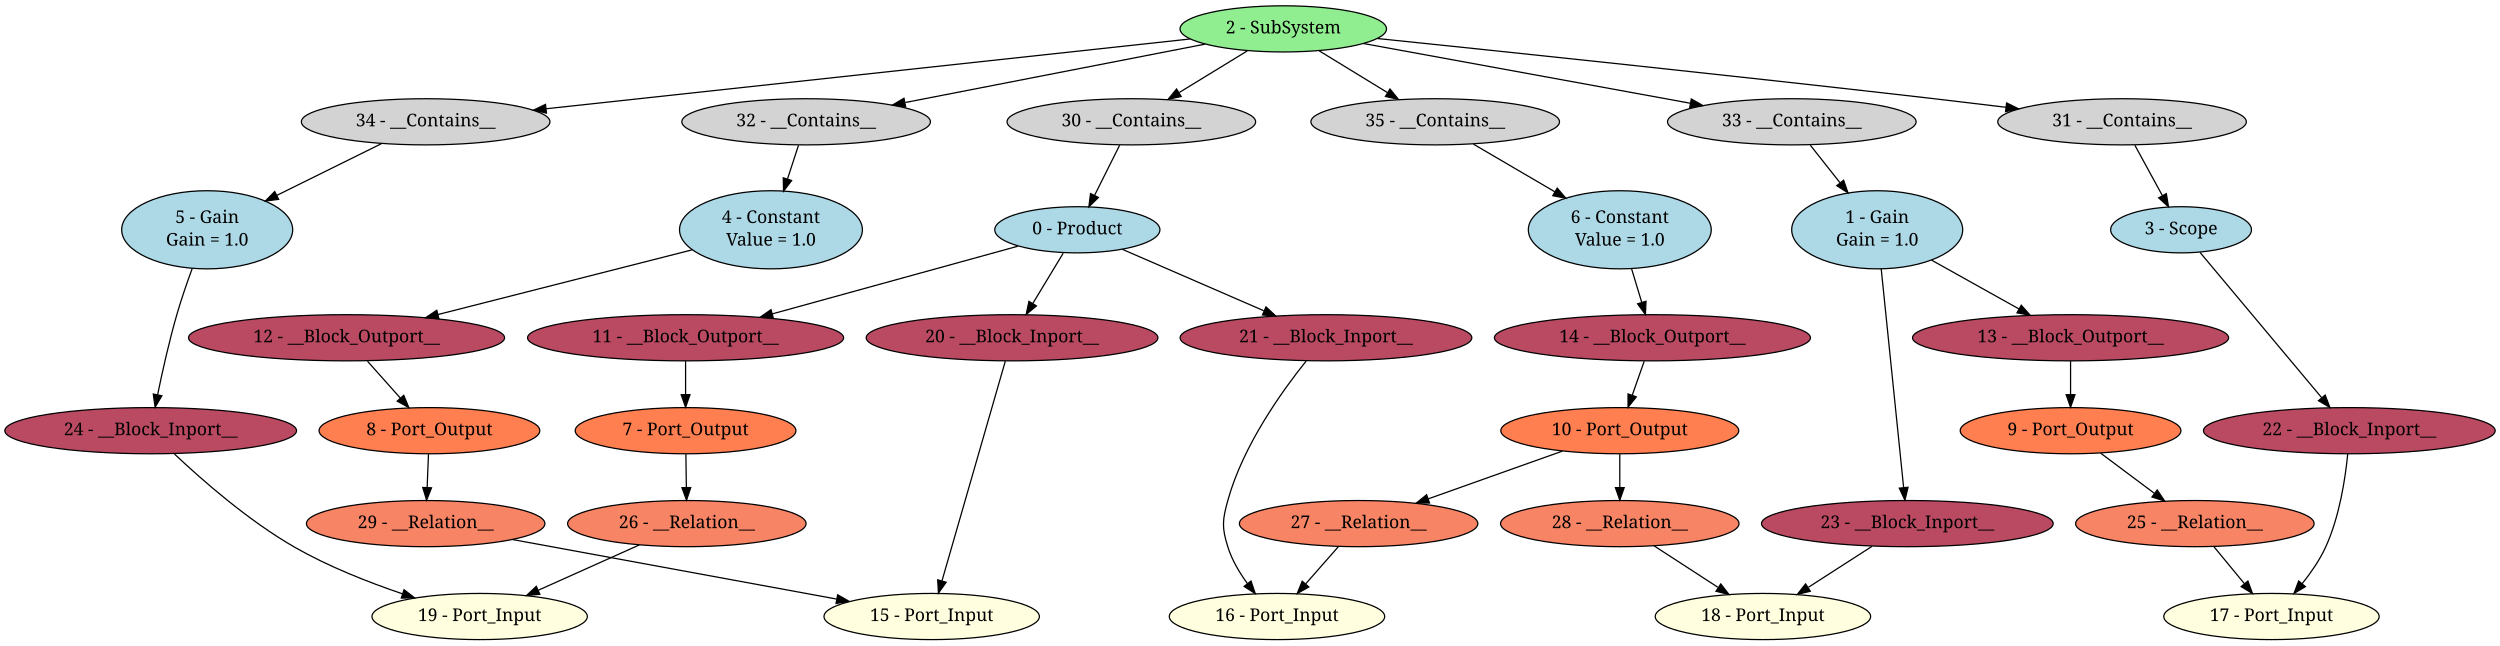
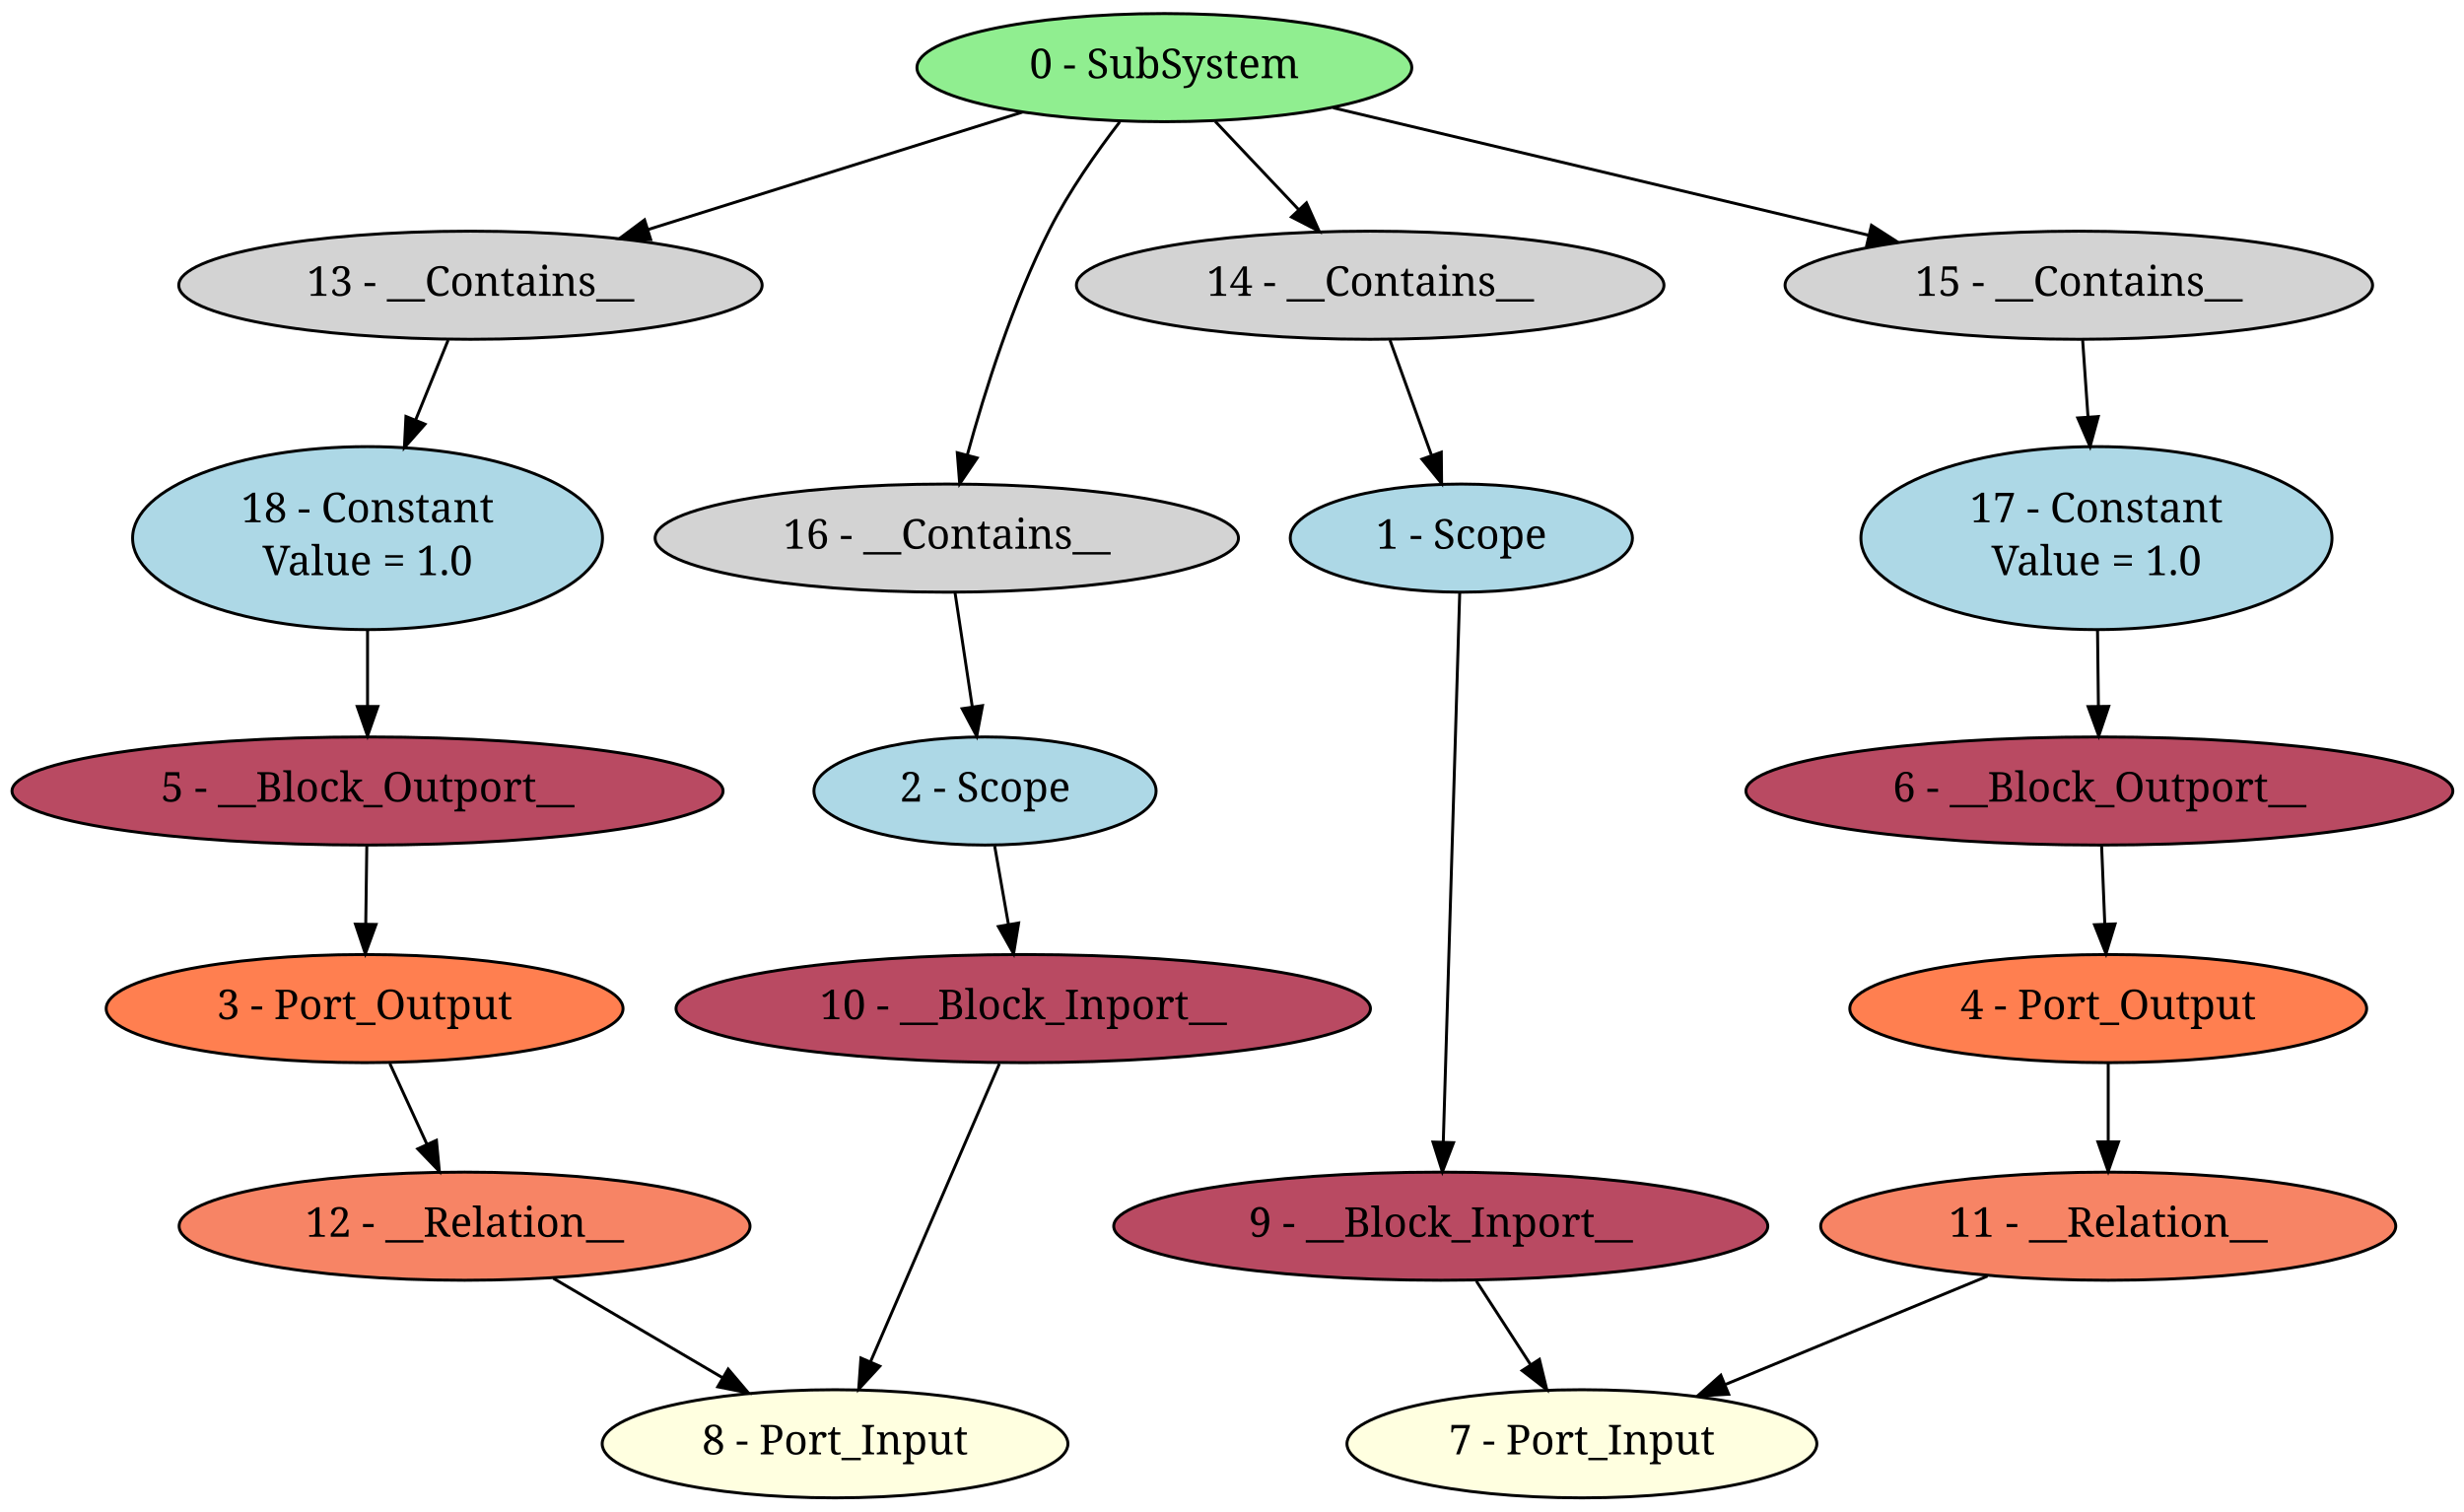
- <svg xmlns="http://www.w3.org/2000/svg" width="1991pt" height="514pt" viewBox="0.00 0.00 1991.00 514.00">
+ <svg xmlns="http://www.w3.org/2000/svg" width="838pt" height="514pt" viewBox="0.00 0.00 838.00 514.00">
  <g id="graph1" class="graph" transform="scale(1 1) rotate(0) translate(4 510)">
-     <polygon fill="white" stroke="white" points="-4,5 -4,-510 1988,-510 1988,5 -4,5" />
+     <polygon fill="white" stroke="white" points="-4,5 -4,-510 835,-510 835,5 -4,5" />
    <g id="node1" class="node">
-       <ellipse fill="lightblue" stroke="black" cx="854" cy="-327" rx="65.761" ry="18.385" />
-       <text text-anchor="middle" x="854" y="-323.4" font-family="Times Roman,serif" font-size="14.00">0 - Product</text>
+       <ellipse fill="lightgreen" stroke="black" cx="392" cy="-487" rx="84.146" ry="18.385" />
+       <text text-anchor="middle" x="392" y="-483.4" font-family="Times Roman,serif" font-size="14.00">0 - SubSystem</text>
+     </g>
+     <g id="node14" class="node">
+       <ellipse fill="lightgray" stroke="black" cx="156" cy="-413" rx="99.201" ry="18.385" />
+       <text text-anchor="middle" x="156" y="-409.4" font-family="Times Roman,serif" font-size="14.00">13 - __Contains__</text>
+     </g>
+     <g id="edge8" class="edge">
+       <path fill="none" stroke="black" d="M343.672,-471.846C306.874,-460.308 255.992,-444.354 216.491,-431.968" />
+       <polygon fill="black" stroke="black" points="217.299,-428.553 206.709,-428.9 215.204,-435.232 217.299,-428.553" />
+     </g>
+     <g id="node15" class="node">
+       <ellipse fill="lightgray" stroke="black" cx="462" cy="-413" rx="99.91" ry="18.385" />
+       <text text-anchor="middle" x="462" y="-409.4" font-family="Times Roman,serif" font-size="14.00">14 - __Contains__</text>
+     </g>
+     <g id="edge6" class="edge">
+       <path fill="none" stroke="black" d="M409.303,-468.708C417.885,-459.636 428.393,-448.527 437.762,-438.623" />
+       <polygon fill="black" stroke="black" points="440.324,-441.008 444.653,-431.338 435.238,-436.198 440.324,-441.008" />
+     </g>
+     <g id="node16" class="node">
+       <ellipse fill="lightgray" stroke="black" cx="703" cy="-413" rx="99.91" ry="18.385" />
+       <text text-anchor="middle" x="703" y="-409.4" font-family="Times Roman,serif" font-size="14.00">15 - __Contains__</text>
+     </g>
+     <g id="edge4" class="edge">
+       <path fill="none" stroke="black" d="M449.405,-473.341C500.708,-461.134 576.089,-443.198 631.333,-430.053" />
+       <polygon fill="black" stroke="black" points="632.485,-433.376 641.404,-427.656 630.865,-426.566 632.485,-433.376" />
+     </g>
+     <g id="node17" class="node">
+       <ellipse fill="lightgray" stroke="black" cx="318" cy="-327" rx="99.201" ry="18.385" />
+       <text text-anchor="middle" x="318" y="-323.4" font-family="Times Roman,serif" font-size="14.00">16 - __Contains__</text>
+     </g>
+     <g id="edge2" class="edge">
+       <path fill="none" stroke="black" d="M376.822,-468.537C368.92,-458.254 359.564,-444.946 353,-432 340.454,-407.257 330.927,-377.026 325.004,-355.368" />
+       <polygon fill="black" stroke="black" points="328.331,-354.257 322.389,-345.485 321.564,-356.048 328.331,-354.257" />
+     </g>
+     <g id="node2" class="node">
+       <ellipse fill="lightblue" stroke="black" cx="493" cy="-327" rx="58.188" ry="18.385" />
+       <text text-anchor="middle" x="493" y="-323.4" font-family="Times Roman,serif" font-size="14.00">1 - Scope</text>
+     </g>
+     <g id="node10" class="node">
+       <ellipse fill="#b94a62" stroke="black" cx="486" cy="-93" rx="111.222" ry="18.385" />
+       <text text-anchor="middle" x="486" y="-89.4" font-family="Times Roman,serif" font-size="14.00">9 - __Block_Inport__</text>
+     </g>
+     <g id="edge22" class="edge">
+       <path fill="none" stroke="black" d="M492.439,-308.246C491.217,-267.412 488.31,-170.229 486.857,-121.659" />
+       <polygon fill="black" stroke="black" points="490.352,-121.409 486.554,-111.518 483.355,-121.618 490.352,-121.409" />
+     </g>
+     <g id="node3" class="node">
+       <ellipse fill="lightblue" stroke="black" cx="331" cy="-241" rx="58.188" ry="18.385" />
+       <text text-anchor="middle" x="331" y="-237.4" font-family="Times Roman,serif" font-size="14.00">2 - Scope</text>
+     </g>
+     <g id="node11" class="node">
+       <ellipse fill="#b94a62" stroke="black" cx="344" cy="-167" rx="118.087" ry="18.385" />
+       <text text-anchor="middle" x="344" y="-163.4" font-family="Times Roman,serif" font-size="14.00">10 - __Block_Inport__</text>
+     </g>
+     <g id="edge24" class="edge">
+       <path fill="none" stroke="black" d="M334.28,-222.327C335.697,-214.264 337.386,-204.648 338.956,-195.711" />
+       <polygon fill="black" stroke="black" points="342.437,-196.122 340.721,-185.667 335.543,-194.911 342.437,-196.122" />
+     </g>
+     <g id="node4" class="node">
+       <ellipse fill="coral" stroke="black" cx="120" cy="-167" rx="87.889" ry="18.385" />
+       <text text-anchor="middle" x="120" y="-163.4" font-family="Times Roman,serif" font-size="14.00">3 - Port_Output</text>
+     </g>
+     <g id="node13" class="node">
+       <ellipse fill="#f78465" stroke="black" cx="154" cy="-93" rx="97.08" ry="18.385" />
+       <text text-anchor="middle" x="154" y="-89.4" font-family="Times Roman,serif" font-size="14.00">12 - __Relation__</text>
+     </g>
+     <g id="edge10" class="edge">
+       <path fill="none" stroke="black" d="M128.58,-148.327C132.405,-140.001 136.991,-130.019 141.209,-120.84" />
+       <polygon fill="black" stroke="black" points="144.428,-122.215 145.423,-111.667 138.068,-119.293 144.428,-122.215" />
+     </g>
+     <g id="node5" class="node">
+       <ellipse fill="coral" stroke="black" cx="713" cy="-167" rx="87.889" ry="18.385" />
+       <text text-anchor="middle" x="713" y="-163.4" font-family="Times Roman,serif" font-size="14.00">4 - Port_Output</text>
    </g>
    <g id="node12" class="node">
-       <ellipse fill="#b94a62" stroke="black" cx="542" cy="-241" rx="125.865" ry="18.385" />
-       <text text-anchor="middle" x="542" y="-237.4" font-family="Times Roman,serif" font-size="14.00">11 - __Block_Outport__</text>
+       <ellipse fill="#f78465" stroke="black" cx="713" cy="-93" rx="97.789" ry="18.385" />
+       <text text-anchor="middle" x="713" y="-89.4" font-family="Times Roman,serif" font-size="14.00">11 - __Relation__</text>
    </g>
-     <g id="edge2" class="edge">
-       <path fill="none" stroke="black" d="M806.614,-313.938C754.536,-299.584 670.399,-276.392 611,-260.019" />
-       <polygon fill="black" stroke="black" points="611.891,-256.634 601.32,-257.351 610.03,-263.383 611.891,-256.634" />
+     <g id="edge12" class="edge">
+       <path fill="none" stroke="black" d="M713,-148.327C713,-140.264 713,-130.648 713,-121.711" />
+       <polygon fill="black" stroke="black" points="716.5,-121.667 713,-111.667 709.5,-121.667 716.5,-121.667" />
    </g>
-     <g id="node21" class="node">
-       <ellipse fill="#b94a62" stroke="black" cx="802" cy="-241" rx="116.172" ry="18.385" />
-       <text text-anchor="middle" x="802" y="-237.4" font-family="Times Roman,serif" font-size="14.00">20 - __Block_Inport__</text>
+     <g id="node6" class="node">
+       <ellipse fill="#b94a62" stroke="black" cx="121" cy="-241" rx="120.915" ry="18.385" />
+       <text text-anchor="middle" x="121" y="-237.4" font-family="Times Roman,serif" font-size="14.00">5 - __Block_Outport__</text>
    </g>
-     <g id="edge50" class="edge">
-       <path fill="none" stroke="black" d="M842.717,-308.339C835.63,-296.619 826.368,-281.301 818.469,-268.237" />
-       <polygon fill="black" stroke="black" points="821.431,-266.371 813.261,-259.624 815.44,-269.993 821.431,-266.371" />
+     <g id="edge14" class="edge">
+       <path fill="none" stroke="black" d="M120.748,-222.327C120.639,-214.264 120.509,-204.648 120.388,-195.711" />
+       <polygon fill="black" stroke="black" points="123.887,-195.619 120.252,-185.667 116.888,-195.714 123.887,-195.619" />
    </g>
-     <g id="node22" class="node">
-       <ellipse fill="#b94a62" stroke="black" cx="1052" cy="-241" rx="116.172" ry="18.385" />
-       <text text-anchor="middle" x="1052" y="-237.4" font-family="Times Roman,serif" font-size="14.00">21 - __Block_Inport__</text>
-     </g>
-     <g id="edge52" class="edge">
-       <path fill="none" stroke="black" d="M889.856,-311.426C921.332,-297.755 967.424,-277.735 1002.43,-262.531" />
-       <polygon fill="black" stroke="black" points="1004.21,-265.575 1011.98,-258.38 1001.42,-259.154 1004.21,-265.575" />
-     </g>
-     <g id="node2" class="node">
-       <ellipse fill="lightblue" stroke="black" cx="1491" cy="-327" rx="68.089" ry="31.113" />
-       <text text-anchor="middle" x="1491" y="-332.4" font-family="Times Roman,serif" font-size="14.00">1 - Gain</text>
-       <text text-anchor="middle" x="1491" y="-314.4" font-family="Times Roman,serif" font-size="14.00"> Gain = 1.0</text>
-     </g>
-     <g id="node14" class="node">
-       <ellipse fill="#b94a62" stroke="black" cx="1645" cy="-241" rx="125.865" ry="18.385" />
-       <text text-anchor="middle" x="1645" y="-237.4" font-family="Times Roman,serif" font-size="14.00">13 - __Block_Outport__</text>
-     </g>
-     <g id="edge4" class="edge">
-       <path fill="none" stroke="black" d="M1534.31,-302.815C1556.1,-290.644 1582.39,-275.966 1603.87,-263.968" />
-       <polygon fill="black" stroke="black" points="1605.73,-266.937 1612.76,-259.006 1602.32,-260.825 1605.73,-266.937" />
-     </g>
-     <g id="node24" class="node">
-       <ellipse fill="#b94a62" stroke="black" cx="1515" cy="-93" rx="116.172" ry="18.385" />
-       <text text-anchor="middle" x="1515" y="-89.4" font-family="Times Roman,serif" font-size="14.00">23 - __Block_Inport__</text>
-     </g>
-     <g id="edge56" class="edge">
-       <path fill="none" stroke="black" d="M1494.19,-295.927C1498.86,-250.331 1507.52,-165.931 1512.05,-121.717" />
-       <polygon fill="black" stroke="black" points="1515.55,-121.949 1513.09,-111.644 1508.59,-121.234 1515.55,-121.949" />
-     </g>
-     <g id="node3" class="node">
-       <ellipse fill="lightgreen" stroke="black" cx="1018" cy="-487" rx="82.23" ry="18.385" />
-       <text text-anchor="middle" x="1018" y="-483.4" font-family="Times Roman,serif" font-size="14.00">2 - SubSystem</text>
-     </g>
-     <g id="node31" class="node">
-       <ellipse fill="lightgray" stroke="black" cx="897" cy="-413" rx="98.995" ry="18.385" />
-       <text text-anchor="middle" x="897" y="-409.4" font-family="Times Roman,serif" font-size="14.00">30 - __Contains__</text>
+     <g id="node7" class="node">
+       <ellipse fill="#b94a62" stroke="black" cx="710" cy="-241" rx="120.208" ry="18.385" />
+       <text text-anchor="middle" x="710" y="-237.4" font-family="Times Roman,serif" font-size="14.00">6 - __Block_Outport__</text>
    </g>
    <g id="edge16" class="edge">
-       <path fill="none" stroke="black" d="M989.325,-469.463C973.137,-459.563 952.701,-447.065 935.173,-436.346" />
-       <polygon fill="black" stroke="black" points="936.667,-433.157 926.31,-430.925 933.015,-439.128 936.667,-433.157" />
+       <path fill="none" stroke="black" d="M710.757,-222.327C711.084,-214.264 711.474,-204.648 711.836,-195.711" />
+       <polygon fill="black" stroke="black" points="715.335,-195.801 712.243,-185.667 708.341,-195.517 715.335,-195.801" />
    </g>
-     <g id="node32" class="node">
-       <ellipse fill="lightgray" stroke="black" cx="1686" cy="-413" rx="98.995" ry="18.385" />
-       <text text-anchor="middle" x="1686" y="-409.4" font-family="Times Roman,serif" font-size="14.00">31 - __Contains__</text>
+     <g id="node8" class="node">
+       <ellipse fill="lightyellow" stroke="black" cx="534" cy="-19" rx="79.903" ry="18.385" />
+       <text text-anchor="middle" x="534" y="-15.4" font-family="Times Roman,serif" font-size="14.00">7 - Port_Input</text>
    </g>
-     <g id="edge14" class="edge">
-       <path fill="none" stroke="black" d="M1092.8,-479.339C1192.73,-469.024 1375.27,-449.892 1531,-432 1551.25,-429.673 1572.98,-427.074 1593.57,-424.563" />
-       <polygon fill="black" stroke="black" points="1594.07,-428.028 1603.58,-423.339 1593.22,-421.079 1594.07,-428.028" />
-     </g>
-     <g id="node33" class="node">
-       <ellipse fill="lightgray" stroke="black" cx="638" cy="-413" rx="98.995" ry="18.385" />
-       <text text-anchor="middle" x="638" y="-409.4" font-family="Times Roman,serif" font-size="14.00">32 - __Contains__</text>
-     </g>
-     <g id="edge12" class="edge">
-       <path fill="none" stroke="black" d="M955.676,-474.863C890.453,-462.162 787.87,-442.185 717.007,-428.386" />
-       <polygon fill="black" stroke="black" points="717.275,-424.872 706.79,-426.396 715.937,-431.743 717.275,-424.872" />
-     </g>
-     <g id="node34" class="node">
-       <ellipse fill="lightgray" stroke="black" cx="1423" cy="-413" rx="98.995" ry="18.385" />
-       <text text-anchor="middle" x="1423" y="-409.4" font-family="Times Roman,serif" font-size="14.00">33 - __Contains__</text>
-     </g>
-     <g id="edge10" class="edge">
-       <path fill="none" stroke="black" d="M1081.73,-475.356C1152.08,-462.502 1265.49,-441.78 1342.07,-427.787" />
-       <polygon fill="black" stroke="black" points="1342.95,-431.185 1352.16,-425.944 1341.69,-424.299 1342.95,-431.185" />
-     </g>
-     <g id="node35" class="node">
-       <ellipse fill="lightgray" stroke="black" cx="335" cy="-413" rx="98.995" ry="18.385" />
-       <text text-anchor="middle" x="335" y="-409.4" font-family="Times Roman,serif" font-size="14.00">34 - __Contains__</text>
-     </g>
-     <g id="edge8" class="edge">
-       <path fill="none" stroke="black" d="M943.933,-478.975C819.529,-465.497 568.742,-438.325 430.998,-423.401" />
-       <polygon fill="black" stroke="black" points="431.192,-419.902 420.873,-422.304 430.438,-426.861 431.192,-419.902" />
-     </g>
-     <g id="node36" class="node">
-       <ellipse fill="lightgray" stroke="black" cx="1139" cy="-413" rx="98.995" ry="18.385" />
-       <text text-anchor="middle" x="1139" y="-409.4" font-family="Times Roman,serif" font-size="14.00">35 - __Contains__</text>
-     </g>
-     <g id="edge6" class="edge">
-       <path fill="none" stroke="black" d="M1046.68,-469.463C1062.86,-459.563 1083.3,-447.065 1100.83,-436.346" />
-       <polygon fill="black" stroke="black" points="1102.98,-439.128 1109.69,-430.925 1099.33,-433.157 1102.98,-439.128" />
-     </g>
-     <g id="node4" class="node">
-       <ellipse fill="lightblue" stroke="black" cx="1733" cy="-327" rx="56.068" ry="18.385" />
-       <text text-anchor="middle" x="1733" y="-323.4" font-family="Times Roman,serif" font-size="14.00">3 - Scope</text>
-     </g>
-     <g id="node23" class="node">
-       <ellipse fill="#b94a62" stroke="black" cx="1867" cy="-167" rx="116.172" ry="18.385" />
-       <text text-anchor="middle" x="1867" y="-163.4" font-family="Times Roman,serif" font-size="14.00">22 - __Block_Inport__</text>
-     </g>
-     <g id="edge54" class="edge">
-       <path fill="none" stroke="black" d="M1748.11,-308.957C1771.77,-280.704 1817.68,-225.886 1845.01,-193.257" />
-       <polygon fill="black" stroke="black" points="1847.79,-195.383 1851.53,-185.469 1842.43,-190.889 1847.79,-195.383" />
-     </g>
-     <g id="node5" class="node">
-       <ellipse fill="lightblue" stroke="black" cx="610" cy="-327" rx="72.832" ry="31.113" />
-       <text text-anchor="middle" x="610" y="-332.4" font-family="Times Roman,serif" font-size="14.00">4 - Constant</text>
-       <text text-anchor="middle" x="610" y="-314.4" font-family="Times Roman,serif" font-size="14.00"> Value = 1.0</text>
-     </g>
-     <g id="node13" class="node">
-       <ellipse fill="#b94a62" stroke="black" cx="272" cy="-241" rx="125.865" ry="18.385" />
-       <text text-anchor="middle" x="272" y="-237.4" font-family="Times Roman,serif" font-size="14.00">12 - __Block_Outport__</text>
+     <g id="node9" class="node">
+       <ellipse fill="lightyellow" stroke="black" cx="280" cy="-19" rx="79.196" ry="18.385" />
+       <text text-anchor="middle" x="280" y="-15.4" font-family="Times Roman,serif" font-size="14.00">8 - Port_Input</text>
    </g>
    <g id="edge18" class="edge">
-       <path fill="none" stroke="black" d="M547.217,-311.026C489.889,-296.439 405.139,-274.876 344.852,-259.536" />
-       <polygon fill="black" stroke="black" points="345.574,-256.108 335.019,-257.035 343.848,-262.892 345.574,-256.108" />
-     </g>
-     <g id="node6" class="node">
-       <ellipse fill="lightblue" stroke="black" cx="161" cy="-327" rx="68.089" ry="31.113" />
-       <text text-anchor="middle" x="161" y="-332.4" font-family="Times Roman,serif" font-size="14.00">5 - Gain</text>
-       <text text-anchor="middle" x="161" y="-314.4" font-family="Times Roman,serif" font-size="14.00"> Gain = 1.0</text>
-     </g>
-     <g id="node25" class="node">
-       <ellipse fill="#b94a62" stroke="black" cx="116" cy="-167" rx="116.172" ry="18.385" />
-       <text text-anchor="middle" x="116" y="-163.4" font-family="Times Roman,serif" font-size="14.00">24 - __Block_Inport__</text>
-     </g>
-     <g id="edge58" class="edge">
-       <path fill="none" stroke="black" d="M149.092,-296.236C144.956,-284.939 140.485,-271.983 137,-260 130.789,-238.643 125.312,-214.083 121.51,-195.567" />
-       <polygon fill="black" stroke="black" points="124.928,-194.811 119.524,-185.697 118.066,-196.191 124.928,-194.811" />
-     </g>
-     <g id="node7" class="node">
-       <ellipse fill="lightblue" stroke="black" cx="1286" cy="-327" rx="72.832" ry="31.113" />
-       <text text-anchor="middle" x="1286" y="-332.4" font-family="Times Roman,serif" font-size="14.00">6 - Constant</text>
-       <text text-anchor="middle" x="1286" y="-314.4" font-family="Times Roman,serif" font-size="14.00"> Value = 1.0</text>
-     </g>
-     <g id="node15" class="node">
-       <ellipse fill="#b94a62" stroke="black" cx="1312" cy="-241" rx="125.865" ry="18.385" />
-       <text text-anchor="middle" x="1312" y="-237.4" font-family="Times Roman,serif" font-size="14.00">14 - __Block_Outport__</text>
+       <path fill="none" stroke="black" d="M498.112,-74.327C503.669,-65.761 510.362,-55.442 516.456,-46.047" />
+       <polygon fill="black" stroke="black" points="519.552,-47.705 522.058,-37.411 513.679,-43.896 519.552,-47.705" />
    </g>
    <g id="edge20" class="edge">
-       <path fill="none" stroke="black" d="M1295.39,-295.952C1298.04,-287.168 1300.92,-277.662 1303.52,-269.065" />
-       <polygon fill="black" stroke="black" points="1306.87,-270.074 1306.41,-259.489 1300.17,-268.048 1306.87,-270.074" />
-     </g>
-     <g id="node8" class="node">
-       <ellipse fill="coral" stroke="black" cx="542" cy="-167" rx="87.889" ry="18.385" />
-       <text text-anchor="middle" x="542" y="-163.4" font-family="Times Roman,serif" font-size="14.00">7 - Port_Output</text>
-     </g>
-     <g id="node27" class="node">
-       <ellipse fill="#f78465" stroke="black" cx="543" cy="-93" rx="94.96" ry="18.385" />
-       <text text-anchor="middle" x="543" y="-89.4" font-family="Times Roman,serif" font-size="14.00">26 - __Relation__</text>
-     </g>
-     <g id="edge22" class="edge">
-       <path fill="none" stroke="black" d="M542.252,-148.327C542.361,-140.264 542.491,-130.648 542.612,-121.711" />
-       <polygon fill="black" stroke="black" points="546.112,-121.714 542.748,-111.667 539.113,-121.619 546.112,-121.714" />
-     </g>
-     <g id="node9" class="node">
-       <ellipse fill="coral" stroke="black" cx="338" cy="-167" rx="87.889" ry="18.385" />
-       <text text-anchor="middle" x="338" y="-163.4" font-family="Times Roman,serif" font-size="14.00">8 - Port_Output</text>
-     </g>
-     <g id="node30" class="node">
-       <ellipse fill="#f78465" stroke="black" cx="335" cy="-93" rx="94.96" ry="18.385" />
-       <text text-anchor="middle" x="335" y="-89.4" font-family="Times Roman,serif" font-size="14.00">29 - __Relation__</text>
-     </g>
-     <g id="edge24" class="edge">
-       <path fill="none" stroke="black" d="M337.243,-148.327C336.916,-140.264 336.526,-130.648 336.164,-121.711" />
-       <polygon fill="black" stroke="black" points="339.659,-121.517 335.757,-111.667 332.665,-121.801 339.659,-121.517" />
-     </g>
-     <g id="node10" class="node">
-       <ellipse fill="coral" stroke="black" cx="1645" cy="-167" rx="87.889" ry="18.385" />
-       <text text-anchor="middle" x="1645" y="-163.4" font-family="Times Roman,serif" font-size="14.00">9 - Port_Output</text>
-     </g>
-     <g id="node26" class="node">
-       <ellipse fill="#f78465" stroke="black" cx="1744" cy="-93" rx="94.96" ry="18.385" />
-       <text text-anchor="middle" x="1744" y="-89.4" font-family="Times Roman,serif" font-size="14.00">25 - __Relation__</text>
+       <path fill="none" stroke="black" d="M335.894,-148.256C324.834,-122.679 304.925,-76.64 292.096,-46.972" />
+       <polygon fill="black" stroke="black" points="295.222,-45.382 288.04,-37.592 288.796,-48.16 295.222,-45.382" />
    </g>
    <g id="edge26" class="edge">
-       <path fill="none" stroke="black" d="M1668.97,-149.087C1681.76,-139.523 1697.69,-127.615 1711.58,-117.236" />
-       <polygon fill="black" stroke="black" points="1714,-119.795 1719.91,-111.005 1709.81,-114.189 1714,-119.795" />
+       <path fill="none" stroke="black" d="M671.934,-76.023C645.435,-65.068 610.83,-50.762 582.911,-39.22" />
+       <polygon fill="black" stroke="black" points="583.917,-35.849 573.339,-35.263 581.243,-42.318 583.917,-35.849" />
    </g>
-     <g id="node11" class="node">
-       <ellipse fill="coral" stroke="black" cx="1286" cy="-167" rx="94.752" ry="18.385" />
-       <text text-anchor="middle" x="1286" y="-163.4" font-family="Times Roman,serif" font-size="14.00">10 - Port_Output</text>
+     <g id="edge28" class="edge">
+       <path fill="none" stroke="black" d="M184.18,-75.275C201.448,-65.133 223.281,-52.311 241.743,-41.468" />
+       <polygon fill="black" stroke="black" points="243.65,-44.407 250.501,-36.325 240.105,-38.371 243.65,-44.407" />
    </g>
-     <g id="node28" class="node">
-       <ellipse fill="#f78465" stroke="black" cx="1078" cy="-93" rx="94.96" ry="18.385" />
-       <text text-anchor="middle" x="1078" y="-89.4" font-family="Times Roman,serif" font-size="14.00">27 - __Relation__</text>
+     <g id="node19" class="node">
+       <ellipse fill="lightblue" stroke="black" cx="121" cy="-327" rx="79.903" ry="31.113" />
+       <text text-anchor="middle" x="121" y="-332.4" font-family="Times Roman,serif" font-size="14.00">18 - Constant</text>
+       <text text-anchor="middle" x="121" y="-314.4" font-family="Times Roman,serif" font-size="14.00"> Value = 1.0</text>
    </g>
    <g id="edge30" class="edge">
-       <path fill="none" stroke="black" d="M1240.35,-150.76C1208.9,-139.57 1166.91,-124.632 1133.52,-112.752" />
-       <polygon fill="black" stroke="black" points="1134.49,-109.384 1123.9,-109.329 1132.15,-115.979 1134.49,-109.384" />
-     </g>
-     <g id="node29" class="node">
-       <ellipse fill="#f78465" stroke="black" cx="1286" cy="-93" rx="94.96" ry="18.385" />
-       <text text-anchor="middle" x="1286" y="-89.4" font-family="Times Roman,serif" font-size="14.00">28 - __Relation__</text>
-     </g>
-     <g id="edge28" class="edge">
-       <path fill="none" stroke="black" d="M1286,-148.327C1286,-140.264 1286,-130.648 1286,-121.711" />
-       <polygon fill="black" stroke="black" points="1289.5,-121.667 1286,-111.667 1282.5,-121.667 1289.5,-121.667" />
+       <path fill="none" stroke="black" d="M148.406,-394.339C145.149,-386.336 141.209,-376.656 137.345,-367.161" />
+       <polygon fill="black" stroke="black" points="140.545,-365.74 133.534,-357.797 134.062,-368.379 140.545,-365.74" />
    </g>
    <g id="edge32" class="edge">
-       <path fill="none" stroke="black" d="M542,-222.327C542,-214.264 542,-204.648 542,-195.711" />
-       <polygon fill="black" stroke="black" points="545.5,-195.667 542,-185.667 538.5,-195.667 545.5,-195.667" />
+       <path fill="none" stroke="black" d="M468.727,-394.339C472.829,-382.957 478.155,-368.182 482.773,-355.373" />
+       <polygon fill="black" stroke="black" points="486.188,-356.219 486.287,-345.624 479.603,-353.845 486.188,-356.219" />
+     </g>
+     <g id="node18" class="node">
+       <ellipse fill="lightblue" stroke="black" cx="709" cy="-327" rx="80.109" ry="31.113" />
+       <text text-anchor="middle" x="709" y="-332.4" font-family="Times Roman,serif" font-size="14.00">17 - Constant</text>
+       <text text-anchor="middle" x="709" y="-314.4" font-family="Times Roman,serif" font-size="14.00"> Value = 1.0</text>
    </g>
    <g id="edge34" class="edge">
-       <path fill="none" stroke="black" d="M288.655,-222.327C296.61,-213.408 306.26,-202.588 314.909,-192.89" />
-       <polygon fill="black" stroke="black" points="317.535,-195.204 321.579,-185.411 312.311,-190.544 317.535,-195.204" />
+       <path fill="none" stroke="black" d="M704.302,-394.339C704.838,-386.658 705.481,-377.432 706.118,-368.308" />
+       <polygon fill="black" stroke="black" points="709.623,-368.357 706.828,-358.137 702.64,-367.869 709.623,-368.357" />
    </g>
    <g id="edge36" class="edge">
-       <path fill="none" stroke="black" d="M1645,-222.327C1645,-214.264 1645,-204.648 1645,-195.711" />
-       <polygon fill="black" stroke="black" points="1648.5,-195.667 1645,-185.667 1641.5,-195.667 1648.5,-195.667" />
+       <path fill="none" stroke="black" d="M320.821,-308.339C322.524,-297.07 324.731,-282.474 326.653,-269.754" />
+       <polygon fill="black" stroke="black" points="330.151,-270.035 328.185,-259.624 323.229,-268.989 330.151,-270.035" />
    </g>
    <g id="edge38" class="edge">
-       <path fill="none" stroke="black" d="M1305.44,-222.327C1302.54,-214.089 1299.08,-204.229 1295.88,-195.13" />
-       <polygon fill="black" stroke="black" points="1299.18,-193.942 1292.56,-185.667 1292.57,-196.262 1299.18,-193.942" />
-     </g>
-     <g id="node16" class="node">
-       <ellipse fill="lightyellow" stroke="black" cx="738" cy="-19" rx="85.768" ry="18.385" />
-       <text text-anchor="middle" x="738" y="-15.4" font-family="Times Roman,serif" font-size="14.00">15 - Port_Input</text>
-     </g>
-     <g id="node17" class="node">
-       <ellipse fill="lightyellow" stroke="black" cx="1013" cy="-19" rx="85.768" ry="18.385" />
-       <text text-anchor="middle" x="1013" y="-15.4" font-family="Times Roman,serif" font-size="14.00">16 - Port_Input</text>
-     </g>
-     <g id="node18" class="node">
-       <ellipse fill="lightyellow" stroke="black" cx="1805" cy="-19" rx="85.768" ry="18.385" />
-       <text text-anchor="middle" x="1805" y="-15.4" font-family="Times Roman,serif" font-size="14.00">17 - Port_Input</text>
-     </g>
-     <g id="node19" class="node">
-       <ellipse fill="lightyellow" stroke="black" cx="1400" cy="-19" rx="85.768" ry="18.385" />
-       <text text-anchor="middle" x="1400" y="-15.4" font-family="Times Roman,serif" font-size="14.00">18 - Port_Input</text>
-     </g>
-     <g id="node20" class="node">
-       <ellipse fill="lightyellow" stroke="black" cx="378" cy="-19" rx="85.768" ry="18.385" />
-       <text text-anchor="middle" x="378" y="-15.4" font-family="Times Roman,serif" font-size="14.00">19 - Port_Input</text>
+       <path fill="none" stroke="black" d="M709.361,-295.952C709.46,-287.427 709.567,-278.221 709.665,-269.827" />
+       <polygon fill="black" stroke="black" points="713.165,-269.78 709.782,-259.74 706.166,-269.699 713.165,-269.78" />
    </g>
    <g id="edge40" class="edge">
-       <path fill="none" stroke="black" d="M796.653,-222.454C785.454,-183.604 759.467,-93.463 746.165,-47.322" />
-       <polygon fill="black" stroke="black" points="749.509,-46.288 743.376,-37.649 742.783,-48.227 749.509,-46.288" />
-     </g>
-     <g id="edge42" class="edge">
-       <path fill="none" stroke="black" d="M1036.22,-222.453C1017.14,-198.688 986.09,-155.361 974,-112 969.464,-95.732 968.874,-90.092 974,-74 977.251,-63.795 983.16,-53.858 989.412,-45.302" />
-       <polygon fill="black" stroke="black" points="992.304,-47.286 995.693,-37.248 986.784,-42.982 992.304,-47.286" />
-     </g>
-     <g id="edge44" class="edge">
-       <path fill="none" stroke="black" d="M1865.72,-148.395C1863.83,-129.042 1859.19,-98.238 1848,-74 1843.3,-63.826 1836.39,-53.828 1829.47,-45.204" />
-       <polygon fill="black" stroke="black" points="1832.03,-42.803 1822.92,-37.397 1826.67,-47.305 1832.03,-42.803" />
-     </g>
-     <g id="edge46" class="edge">
-       <path fill="none" stroke="black" d="M1486.87,-74.898C1471.61,-65.078 1452.57,-52.83 1436.22,-42.304" />
-       <polygon fill="black" stroke="black" points="1437.75,-39.128 1427.44,-36.66 1433.96,-45.015 1437.75,-39.128" />
-     </g>
-     <g id="edge48" class="edge">
-       <path fill="none" stroke="black" d="M134.924,-148.438C156.623,-127.97 193.99,-95.143 231,-74 257.656,-58.772 289.322,-46.295 316.424,-37.097" />
-       <polygon fill="black" stroke="black" points="317.796,-40.329 326.185,-33.858 315.591,-33.686 317.796,-40.329" />
-     </g>
-     <g id="edge60" class="edge">
-       <path fill="none" stroke="black" d="M1759.08,-74.708C1766.41,-65.814 1775.36,-54.962 1783.4,-45.207" />
-       <polygon fill="black" stroke="black" points="1786.22,-47.281 1789.88,-37.338 1780.82,-42.828 1786.22,-47.281" />
-     </g>
-     <g id="edge62" class="edge">
-       <path fill="none" stroke="black" d="M505.146,-76.023C481.27,-65.315 450.256,-51.406 424.836,-40.005" />
-       <polygon fill="black" stroke="black" points="425.95,-36.669 415.394,-35.77 423.086,-43.056 425.95,-36.669" />
-     </g>
-     <g id="edge64" class="edge">
-       <path fill="none" stroke="black" d="M1061.93,-74.708C1054.04,-65.725 1044.4,-54.745 1035.76,-44.915" />
-       <polygon fill="black" stroke="black" points="1038.34,-42.542 1029.11,-37.338 1033.08,-47.161 1038.34,-42.542" />
-     </g>
-     <g id="edge66" class="edge">
-       <path fill="none" stroke="black" d="M1313.31,-75.275C1328.53,-65.39 1347.69,-52.958 1364.11,-42.295" />
-       <polygon fill="black" stroke="black" points="1366.43,-44.961 1372.92,-36.58 1362.62,-39.089 1366.43,-44.961" />
-     </g>
-     <g id="edge68" class="edge">
-       <path fill="none" stroke="black" d="M404.278,-80.279C476.067,-67.097 587.945,-46.554 662.091,-32.939" />
-       <polygon fill="black" stroke="black" points="663.091,-36.314 672.294,-31.065 661.827,-29.429 663.091,-36.314" />
-     </g>
-     <g id="edge70" class="edge">
-       <path fill="none" stroke="black" d="M887.67,-394.339C881.826,-382.652 874.194,-367.388 867.674,-354.348" />
-       <polygon fill="black" stroke="black" points="870.767,-352.708 863.164,-345.329 864.506,-355.838 870.767,-352.708" />
-     </g>
-     <g id="edge72" class="edge">
-       <path fill="none" stroke="black" d="M1696.2,-394.339C1702.59,-382.652 1710.93,-367.388 1718.05,-354.348" />
-       <polygon fill="black" stroke="black" points="1721.26,-355.782 1722.98,-345.329 1715.12,-352.425 1721.26,-355.782" />
-     </g>
-     <g id="edge74" class="edge">
-       <path fill="none" stroke="black" d="M631.924,-394.339C629.346,-386.42 626.233,-376.858 623.172,-367.458" />
-       <polygon fill="black" stroke="black" points="626.451,-366.223 620.027,-357.797 619.795,-368.39 626.451,-366.223" />
-     </g>
-     <g id="edge76" class="edge">
-       <path fill="none" stroke="black" d="M1437.75,-394.339C1444.66,-385.608 1453.14,-374.88 1461.29,-364.574" />
-       <polygon fill="black" stroke="black" points="1464.26,-366.461 1467.72,-356.446 1458.77,-362.119 1464.26,-366.461" />
-     </g>
-     <g id="edge78" class="edge">
-       <path fill="none" stroke="black" d="M299.789,-395.597C275.878,-383.779 243.762,-367.906 216.447,-354.405" />
-       <polygon fill="black" stroke="black" points="217.902,-351.22 207.386,-349.926 214.8,-357.495 217.902,-351.22" />
-     </g>
-     <g id="edge80" class="edge">
-       <path fill="none" stroke="black" d="M1169.46,-395.181C1188.16,-384.241 1212.6,-369.943 1234.26,-357.268" />
-       <polygon fill="black" stroke="black" points="1236.17,-360.205 1243.04,-352.134 1232.64,-354.163 1236.17,-360.205" />
+       <path fill="none" stroke="black" d="M121,-295.952C121,-287.427 121,-278.221 121,-269.827" />
+       <polygon fill="black" stroke="black" points="124.5,-269.74 121,-259.74 117.5,-269.74 124.5,-269.74" />
    </g>
  </g>
</svg>
